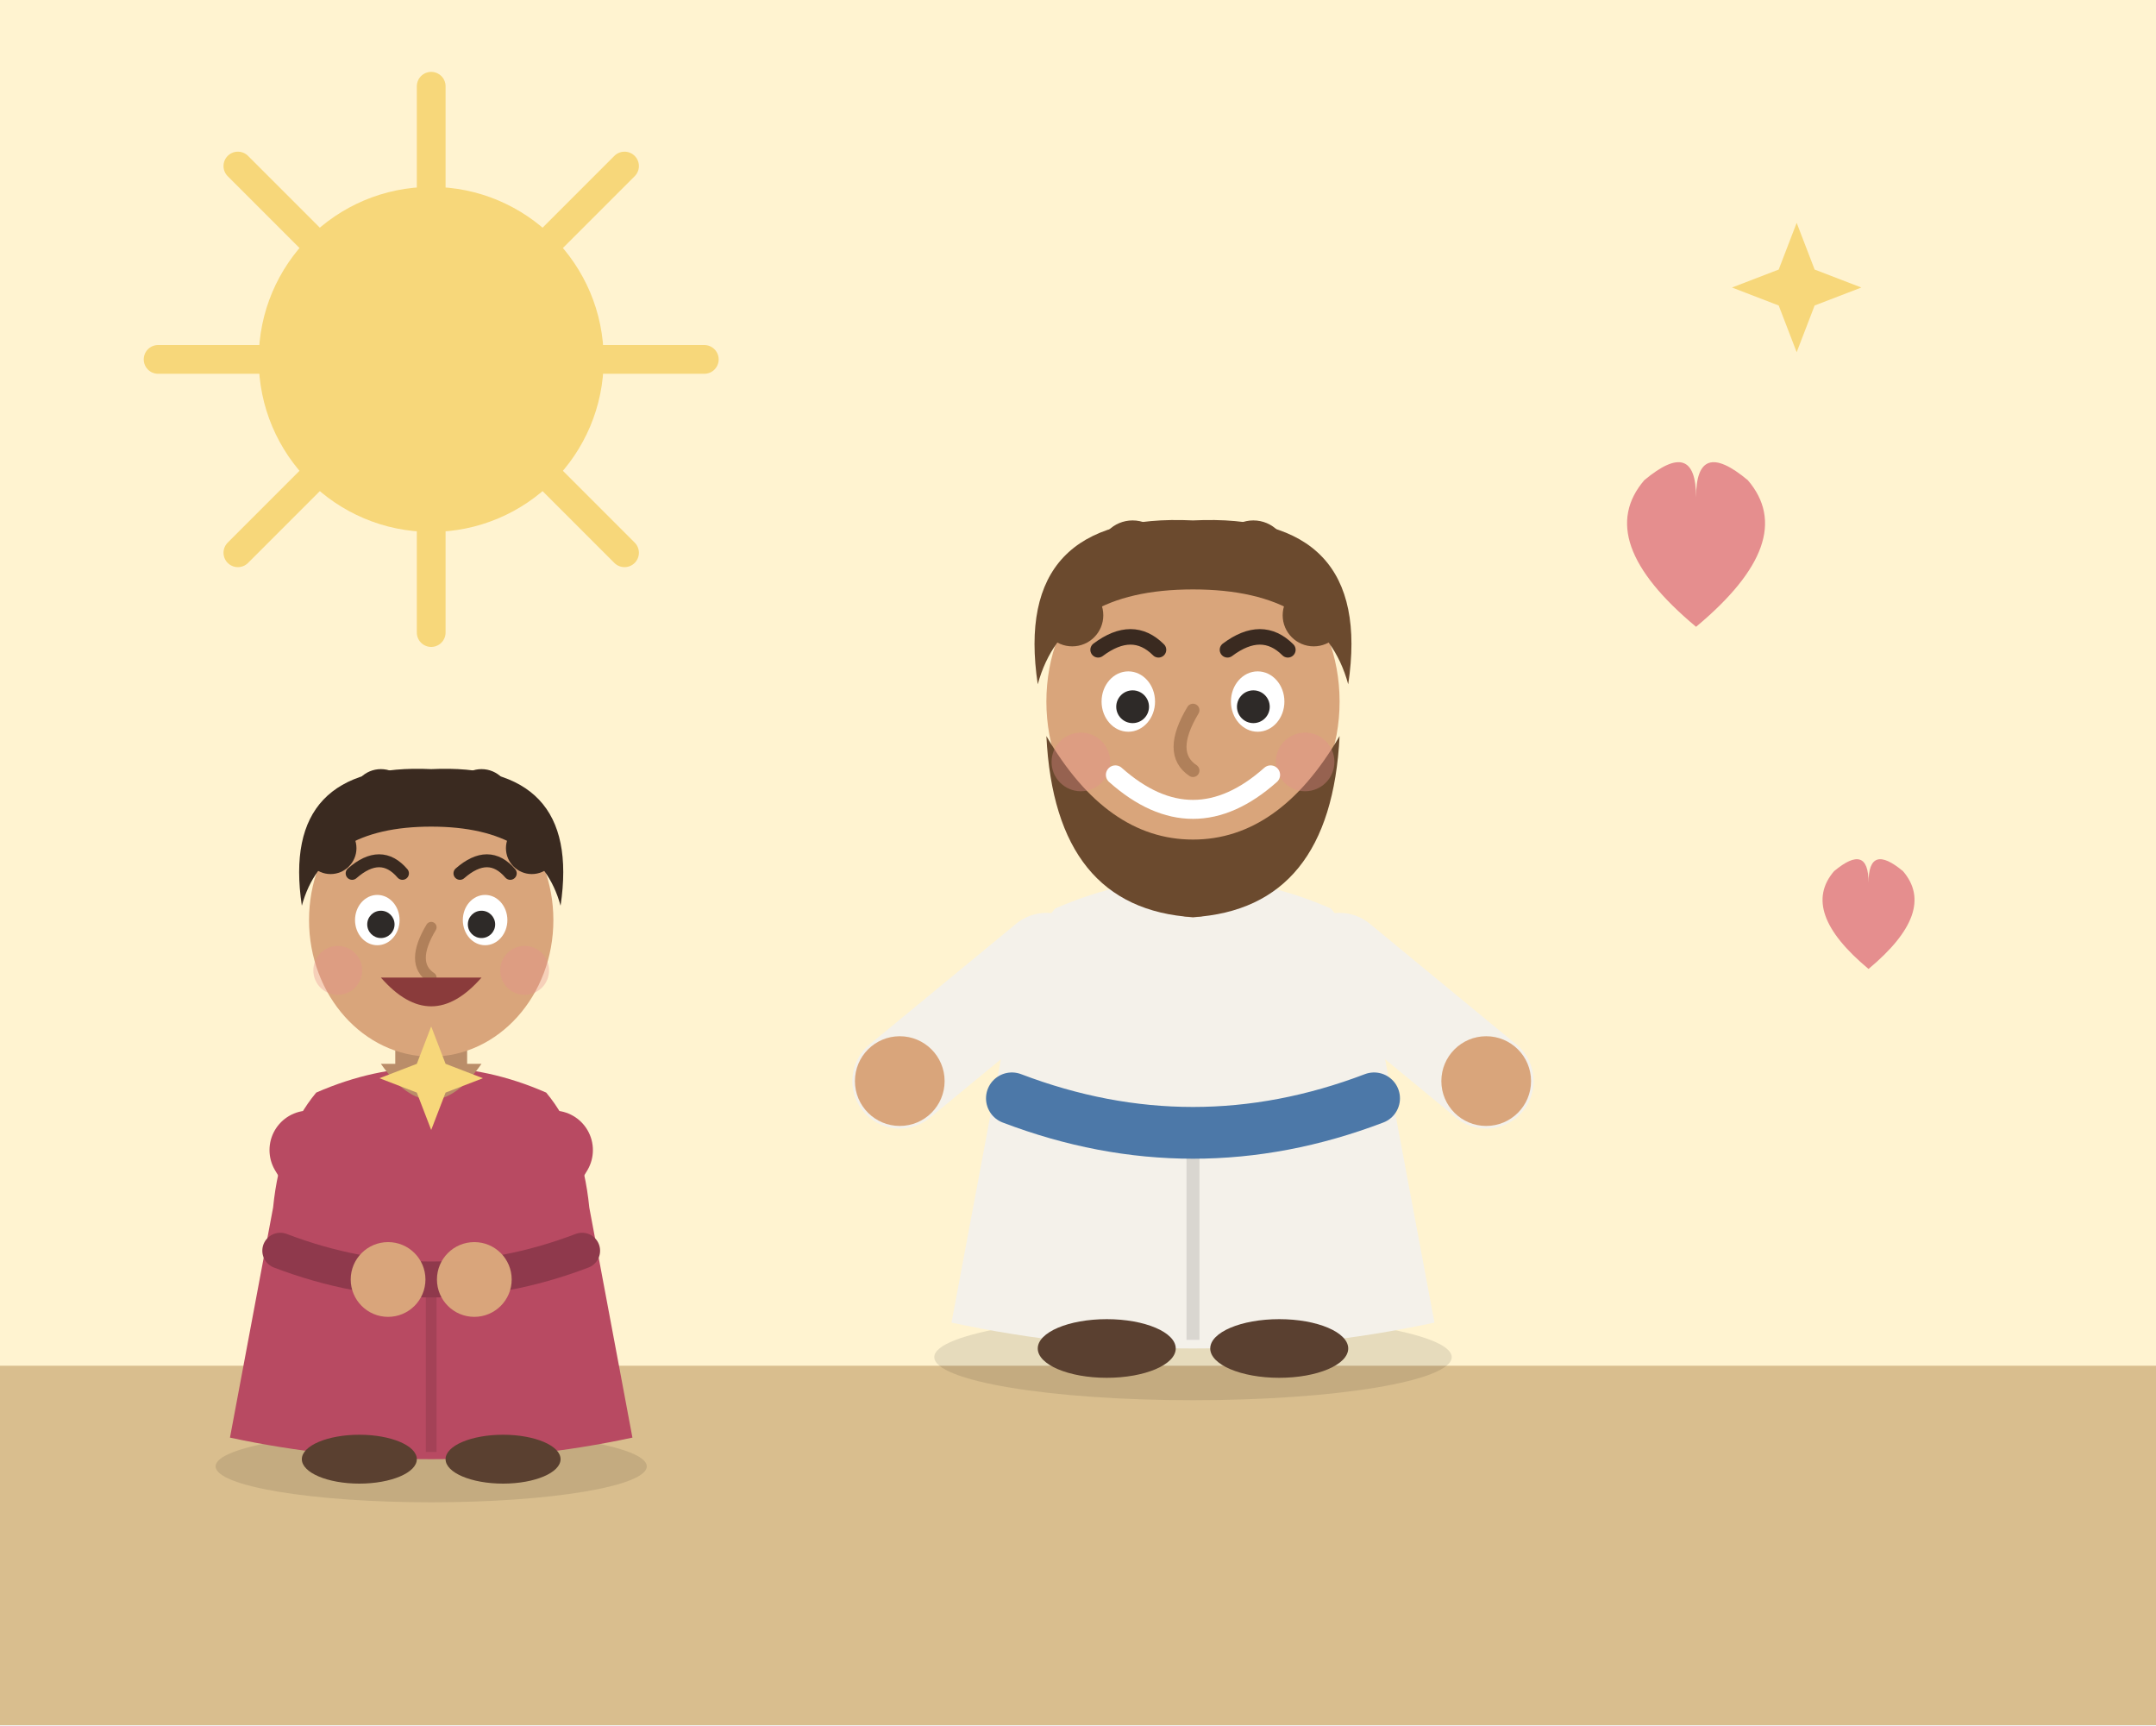
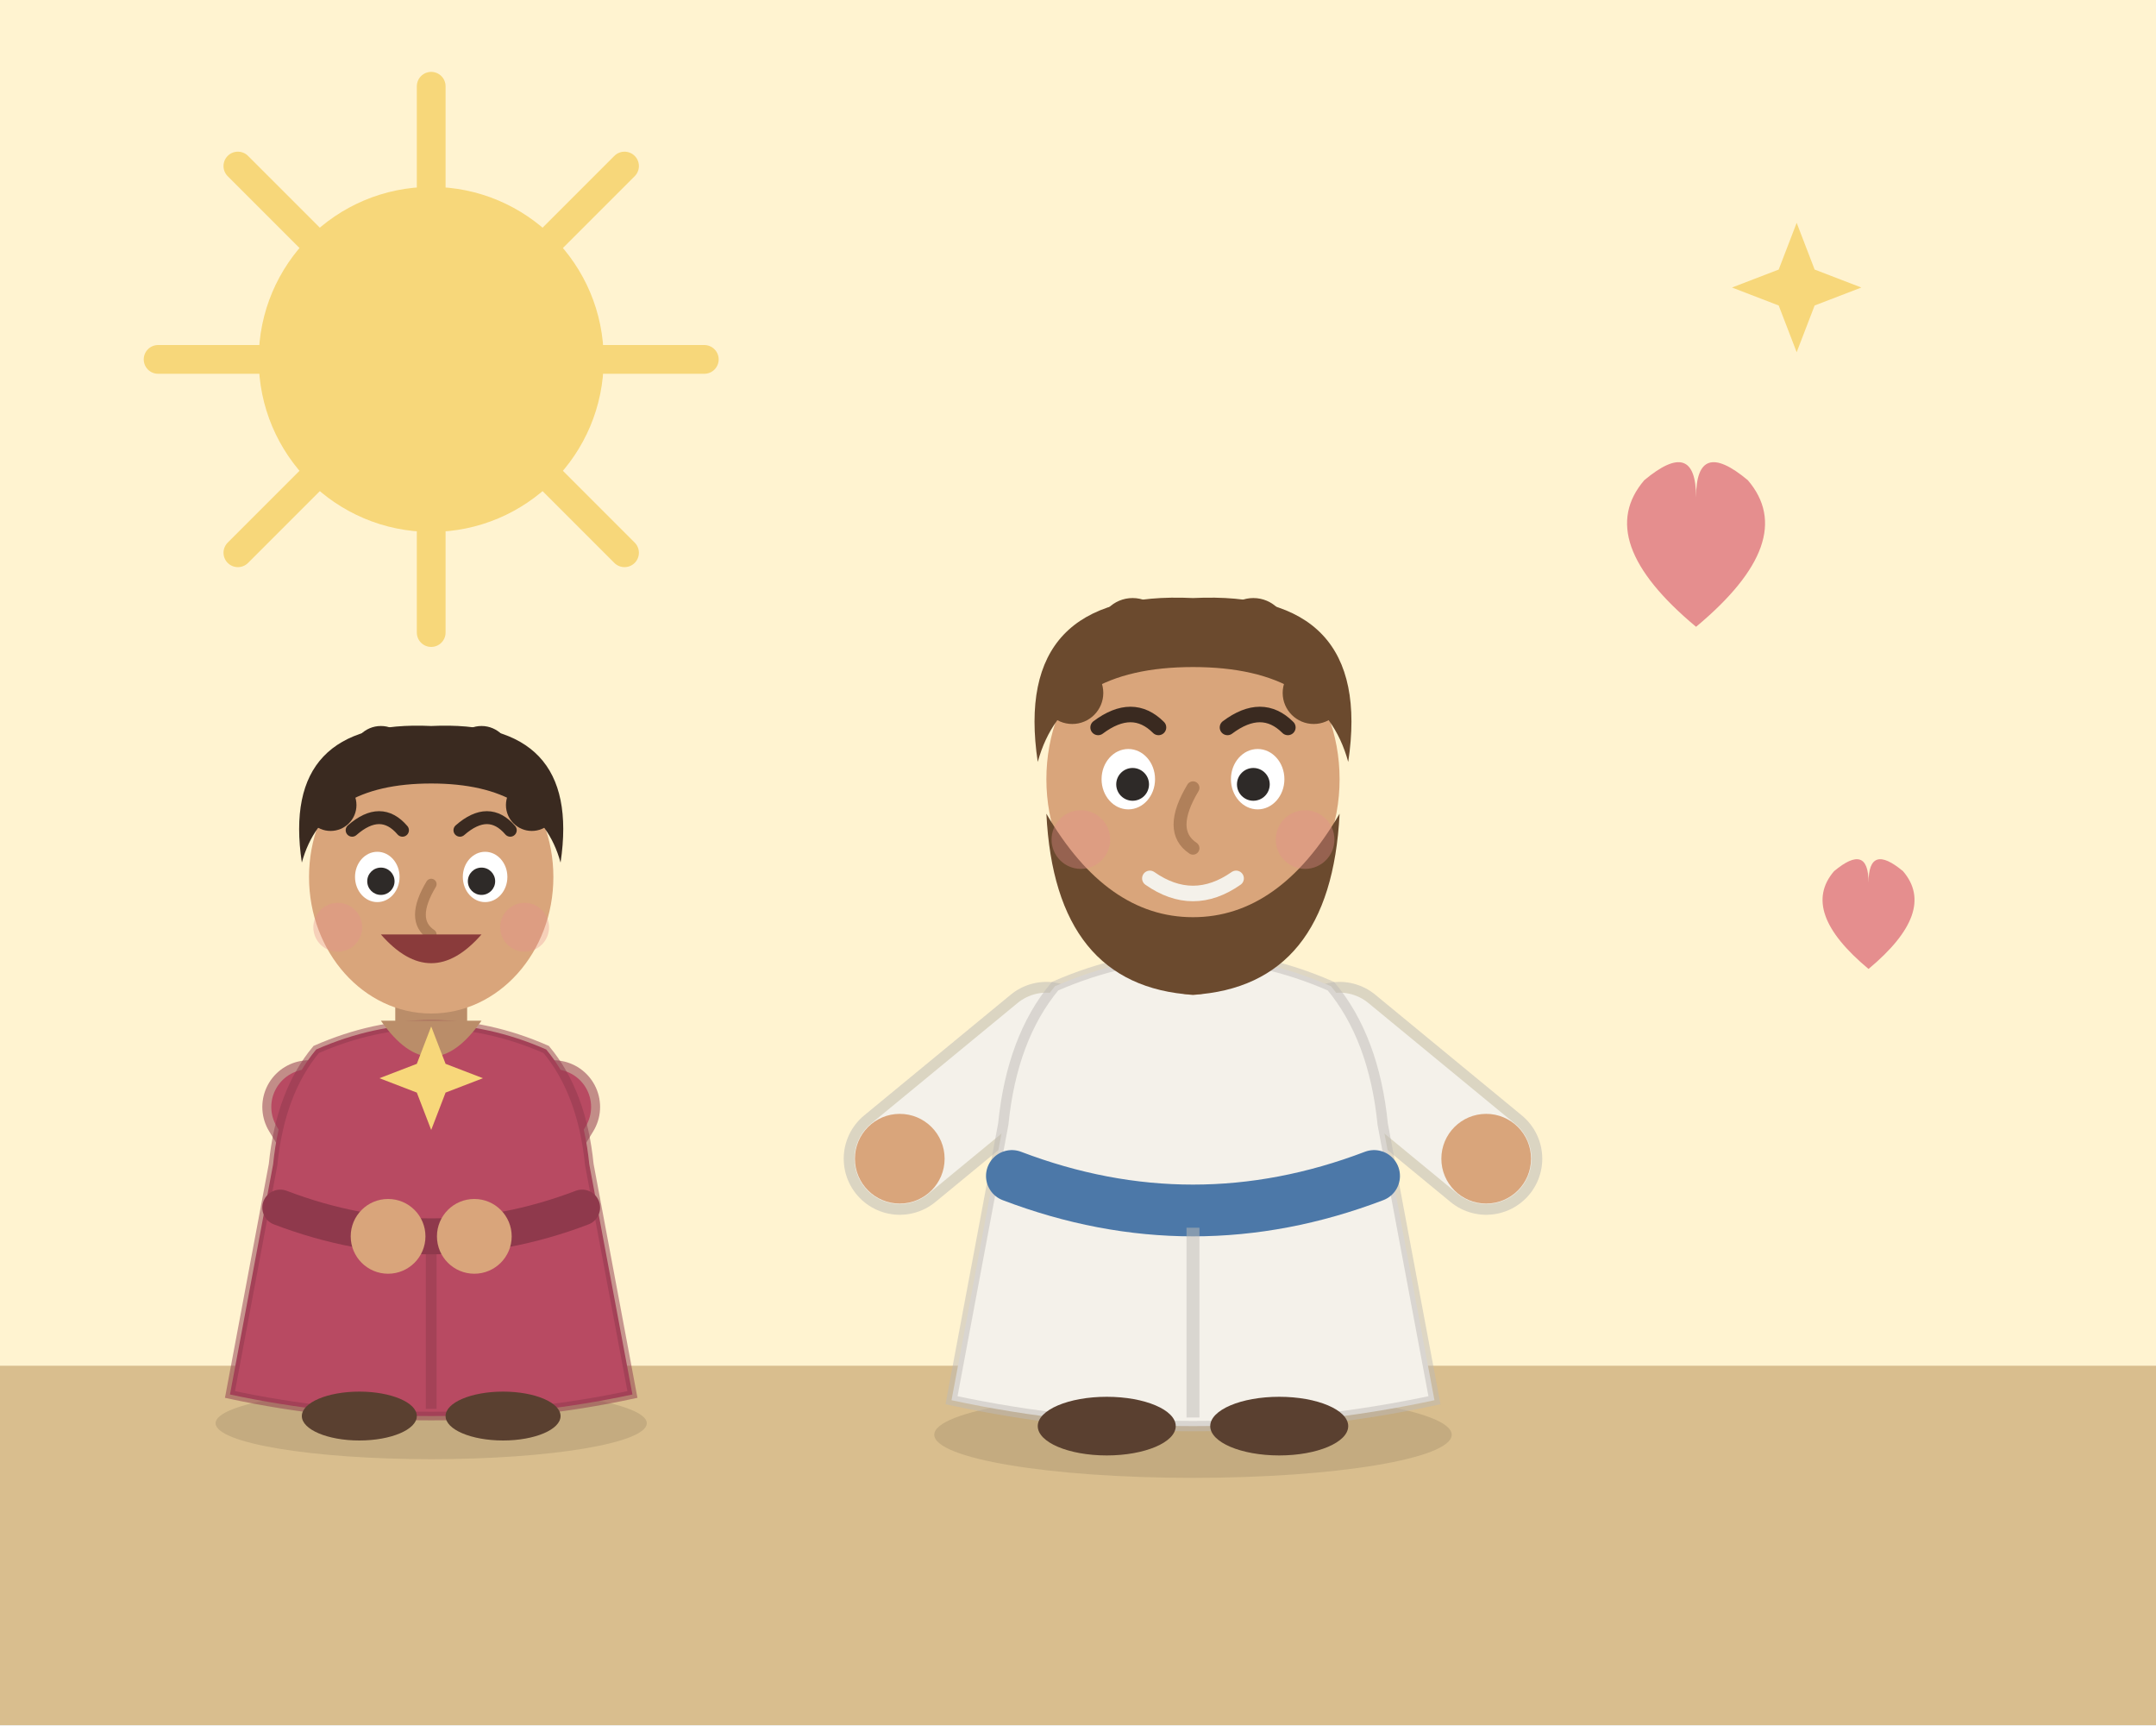
<svg xmlns="http://www.w3.org/2000/svg" viewBox="0 0 300 240">
  <rect width="300" height="240" fill="#FFF3D0" />
  <rect y="190" width="300" height="50" fill="#D9BE8E" />
  <line x1="60" y1="50" x2="98.0" y2="50.0" stroke="#F7D77A" stroke-width="4" stroke-linecap="round" />
  <line x1="60" y1="50" x2="86.9" y2="76.9" stroke="#F7D77A" stroke-width="4" stroke-linecap="round" />
  <line x1="60" y1="50" x2="60.0" y2="88.0" stroke="#F7D77A" stroke-width="4" stroke-linecap="round" />
  <line x1="60" y1="50" x2="33.1" y2="76.9" stroke="#F7D77A" stroke-width="4" stroke-linecap="round" />
  <line x1="60" y1="50" x2="22.0" y2="50.0" stroke="#F7D77A" stroke-width="4" stroke-linecap="round" />
  <line x1="60" y1="50" x2="33.1" y2="23.1" stroke="#F7D77A" stroke-width="4" stroke-linecap="round" />
  <line x1="60" y1="50" x2="60.0" y2="12.0" stroke="#F7D77A" stroke-width="4" stroke-linecap="round" />
  <line x1="60" y1="50" x2="86.9" y2="23.1" stroke="#F7D77A" stroke-width="4" stroke-linecap="round" />
  <circle cx="60" cy="50" r="24" fill="#F7D77A" />
-   <g transform="translate(130,64) scale(1.2)">
+   <g transform="translate(130,74.8) scale(1.2)">
    <ellipse cx="30" cy="104" rx="30" ry="5" fill="#000" opacity=".1" />
-     <line x1="13" y1="58" x2="-4" y2="72" stroke="#F4F1EA" stroke-width="11" stroke-linecap="round" />
-     <line x1="47" y1="58" x2="64" y2="72" stroke="#F4F1EA" stroke-width="11" stroke-linecap="round" />
+     <line x1="13" y1="58" x2="-4" y2="72" stroke="#BEBBB6" stroke-width="13" stroke-linecap="round" opacity=".55" />
+     <line x1="13" y1="58" x2="-4" y2="72" stroke="#F4F1EA" stroke-width="10.5" stroke-linecap="round" />
+     <line x1="47" y1="58" x2="64" y2="72" stroke="#BEBBB6" stroke-width="13" stroke-linecap="round" opacity=".55" />
+     <line x1="47" y1="58" x2="64" y2="72" stroke="#F4F1EA" stroke-width="10.5" stroke-linecap="round" />
    <rect x="25" y="40" width="10" height="14" rx="4" fill="#BA8D69" />
-     <path d="M14 52Q30 45 46 52Q51 58 52 68L58 100Q30 106 2 100L8 68Q9 58 14 52Z" fill="#F4F1EA" />
-     <path d="M9 74Q30 82 51 74" stroke="#BEBBB6" stroke-width="5" fill="none" stroke-linecap="round" />
+     <path d="M14 52Q30 45 46 52Q51 58 52 68L58 100Q30 106 2 100L8 68Q9 58 14 52Z" fill="#F4F1EA" stroke="#BEBBB6" stroke-width="1.2" stroke-opacity=".5" />
+     <path d="M9 74Q30 82 51 74" stroke="#4C78A8" stroke-width="6" fill="none" stroke-linecap="round" />
    <path d="M30 80V102" stroke="#BEBBB6" stroke-width="1.5" opacity=".5" />
    <ellipse cx="20" cy="103" rx="8" ry="3.4" fill="#5A4030" />
    <ellipse cx="40" cy="103" rx="8" ry="3.4" fill="#5A4030" />
    <path d="M23 48Q30 58 37 48Z" fill="#BA8D69" />
    <circle cx="-4" cy="72" r="5.2" fill="#D9A57B" />
    <circle cx="64" cy="72" r="5.2" fill="#D9A57B" />
    <ellipse cx="30" cy="28" rx="17" ry="19" fill="#D9A57B" />
    <path d="M12 26Q9 6 30 7Q51 6 48 26Q45 15 30 15Q15 15 12 26Z" fill="#6B4A2E" />
    <circle cx="16" cy="18" r="3.6" fill="#6B4A2E" />
    <circle cx="44" cy="18" r="3.6" fill="#6B4A2E" />
    <circle cx="23" cy="11" r="4" fill="#6B4A2E" />
    <circle cx="37" cy="11" r="4" fill="#6B4A2E" />
    <path d="M13 32Q14 52 30 53Q46 52 47 32Q40 44 30 44Q20 44 13 32Z" fill="#6B4A2E" />
    <ellipse cx="22.5" cy="28" rx="3.1" ry="3.5" fill="#fff" />
    <ellipse cx="37.5" cy="28" rx="3.1" ry="3.5" fill="#fff" />
    <circle cx="23" cy="28.6" r="1.9" fill="#2E2A28" />
    <circle cx="37" cy="28.6" r="1.9" fill="#2E2A28" />
    <circle cx="17" cy="35" r="3.4" fill="#E58E8E" opacity=".35" />
    <circle cx="43" cy="35" r="3.4" fill="#E58E8E" opacity=".35" />
    <path d="M30 29q-3 5 0 7" stroke="#B0805A" stroke-width="1.5" fill="none" stroke-linecap="round" />
-     <path d="M21 36.5q9 8 18 0" stroke="#FFFFFF" stroke-width="2.2" fill="none" stroke-linecap="round" />
+     <path d="M25 39.5q5 3.5 10 0" stroke="#F4F1EA" stroke-width="1.8" fill="none" stroke-linecap="round" />
    <path d="M19 22q4-3 7 0M34 22q4-3 7 0" stroke="#3A2A20" stroke-width="1.8" fill="none" stroke-linecap="round" />
  </g>
-   <g transform="translate(130,64) scale(1.2)">
-     <path d="M9 74Q30 82 51 74" stroke="#4C78A8" stroke-width="6" fill="none" stroke-linecap="round" />
-   </g>
-   <g transform="translate(30,100) scale(1.0)">
+   <g transform="translate(30,94.0) scale(1.0)">
    <ellipse cx="30" cy="104" rx="30" ry="5" fill="#000" opacity=".1" />
-     <line x1="13" y1="60" x2="24" y2="78" stroke="#B84A62" stroke-width="11" stroke-linecap="round" />
-     <line x1="47" y1="60" x2="36" y2="78" stroke="#B84A62" stroke-width="11" stroke-linecap="round" />
+     <line x1="13" y1="60" x2="24" y2="78" stroke="#8F394C" stroke-width="13" stroke-linecap="round" opacity=".55" />
+     <line x1="13" y1="60" x2="24" y2="78" stroke="#B84A62" stroke-width="10.5" stroke-linecap="round" />
+     <line x1="47" y1="60" x2="36" y2="78" stroke="#8F394C" stroke-width="13" stroke-linecap="round" opacity=".55" />
+     <line x1="47" y1="60" x2="36" y2="78" stroke="#B84A62" stroke-width="10.5" stroke-linecap="round" />
    <rect x="25" y="40" width="10" height="14" rx="4" fill="#BA8D69" />
-     <path d="M14 52Q30 45 46 52Q51 58 52 68L58 100Q30 106 2 100L8 68Q9 58 14 52Z" fill="#B84A62" />
+     <path d="M14 52Q30 45 46 52Q51 58 52 68L58 100Q30 106 2 100L8 68Q9 58 14 52Z" fill="#B84A62" stroke="#8F394C" stroke-width="1.2" stroke-opacity=".5" />
    <path d="M9 74Q30 82 51 74" stroke="#8F394C" stroke-width="5" fill="none" stroke-linecap="round" />
    <path d="M30 80V102" stroke="#8F394C" stroke-width="1.5" opacity=".5" />
    <ellipse cx="20" cy="103" rx="8" ry="3.4" fill="#5A4030" />
    <ellipse cx="40" cy="103" rx="8" ry="3.4" fill="#5A4030" />
    <path d="M23 48Q30 58 37 48Z" fill="#BA8D69" />
    <circle cx="24" cy="78" r="5.2" fill="#D9A57B" />
    <circle cx="36" cy="78" r="5.2" fill="#D9A57B" />
    <ellipse cx="30" cy="28" rx="17" ry="19" fill="#D9A57B" />
    <path d="M12 26Q9 6 30 7Q51 6 48 26Q45 15 30 15Q15 15 12 26Z" fill="#3A2A20" />
    <circle cx="16" cy="18" r="3.6" fill="#3A2A20" />
    <circle cx="44" cy="18" r="3.6" fill="#3A2A20" />
    <circle cx="23" cy="11" r="4" fill="#3A2A20" />
    <circle cx="37" cy="11" r="4" fill="#3A2A20" />
    <ellipse cx="22.5" cy="28" rx="3.1" ry="3.5" fill="#fff" />
    <ellipse cx="37.5" cy="28" rx="3.1" ry="3.5" fill="#fff" />
    <circle cx="23" cy="28.6" r="1.9" fill="#2E2A28" />
    <circle cx="37" cy="28.6" r="1.9" fill="#2E2A28" />
    <circle cx="17" cy="35" r="3.4" fill="#E58E8E" opacity=".35" />
    <circle cx="43" cy="35" r="3.4" fill="#E58E8E" opacity=".35" />
    <path d="M30 29q-3 5 0 7" stroke="#B0805A" stroke-width="1.5" fill="none" stroke-linecap="round" />
    <path d="M23 36q7 8 14 0z" fill="#8A3B3B" />
    <path d="M19 21.5q4-3.5 7 0M34 21.5q4-3.5 7 0" stroke="#3A2A20" stroke-width="1.8" fill="none" stroke-linecap="round" />
  </g>
  <g transform="translate(236,80) scale(1.2)">
    <path d="M0 6q-12-10-6-17q6-5 6 2q0-7 6-2q6 7-6 17z" fill="#E58E8E" />
  </g>
  <g transform="translate(260,130) scale(0.8)">
    <path d="M0 6q-12-10-6-17q6-5 6 2q0-7 6-2q6 7-6 17z" fill="#E58E8E" />
  </g>
  <g transform="translate(60,150) scale(0.8)">
    <path d="M0-9l2.5 6.5L9 0l-6.5 2.5L0 9l-2.5-6.5L-9 0l6.5-2.5z" fill="#F7D77A" />
  </g>
  <g transform="translate(250,40) scale(1)">
    <path d="M0-9l2.5 6.5L9 0l-6.5 2.5L0 9l-2.5-6.5L-9 0l6.5-2.5z" fill="#F7D77A" />
  </g>
</svg>
